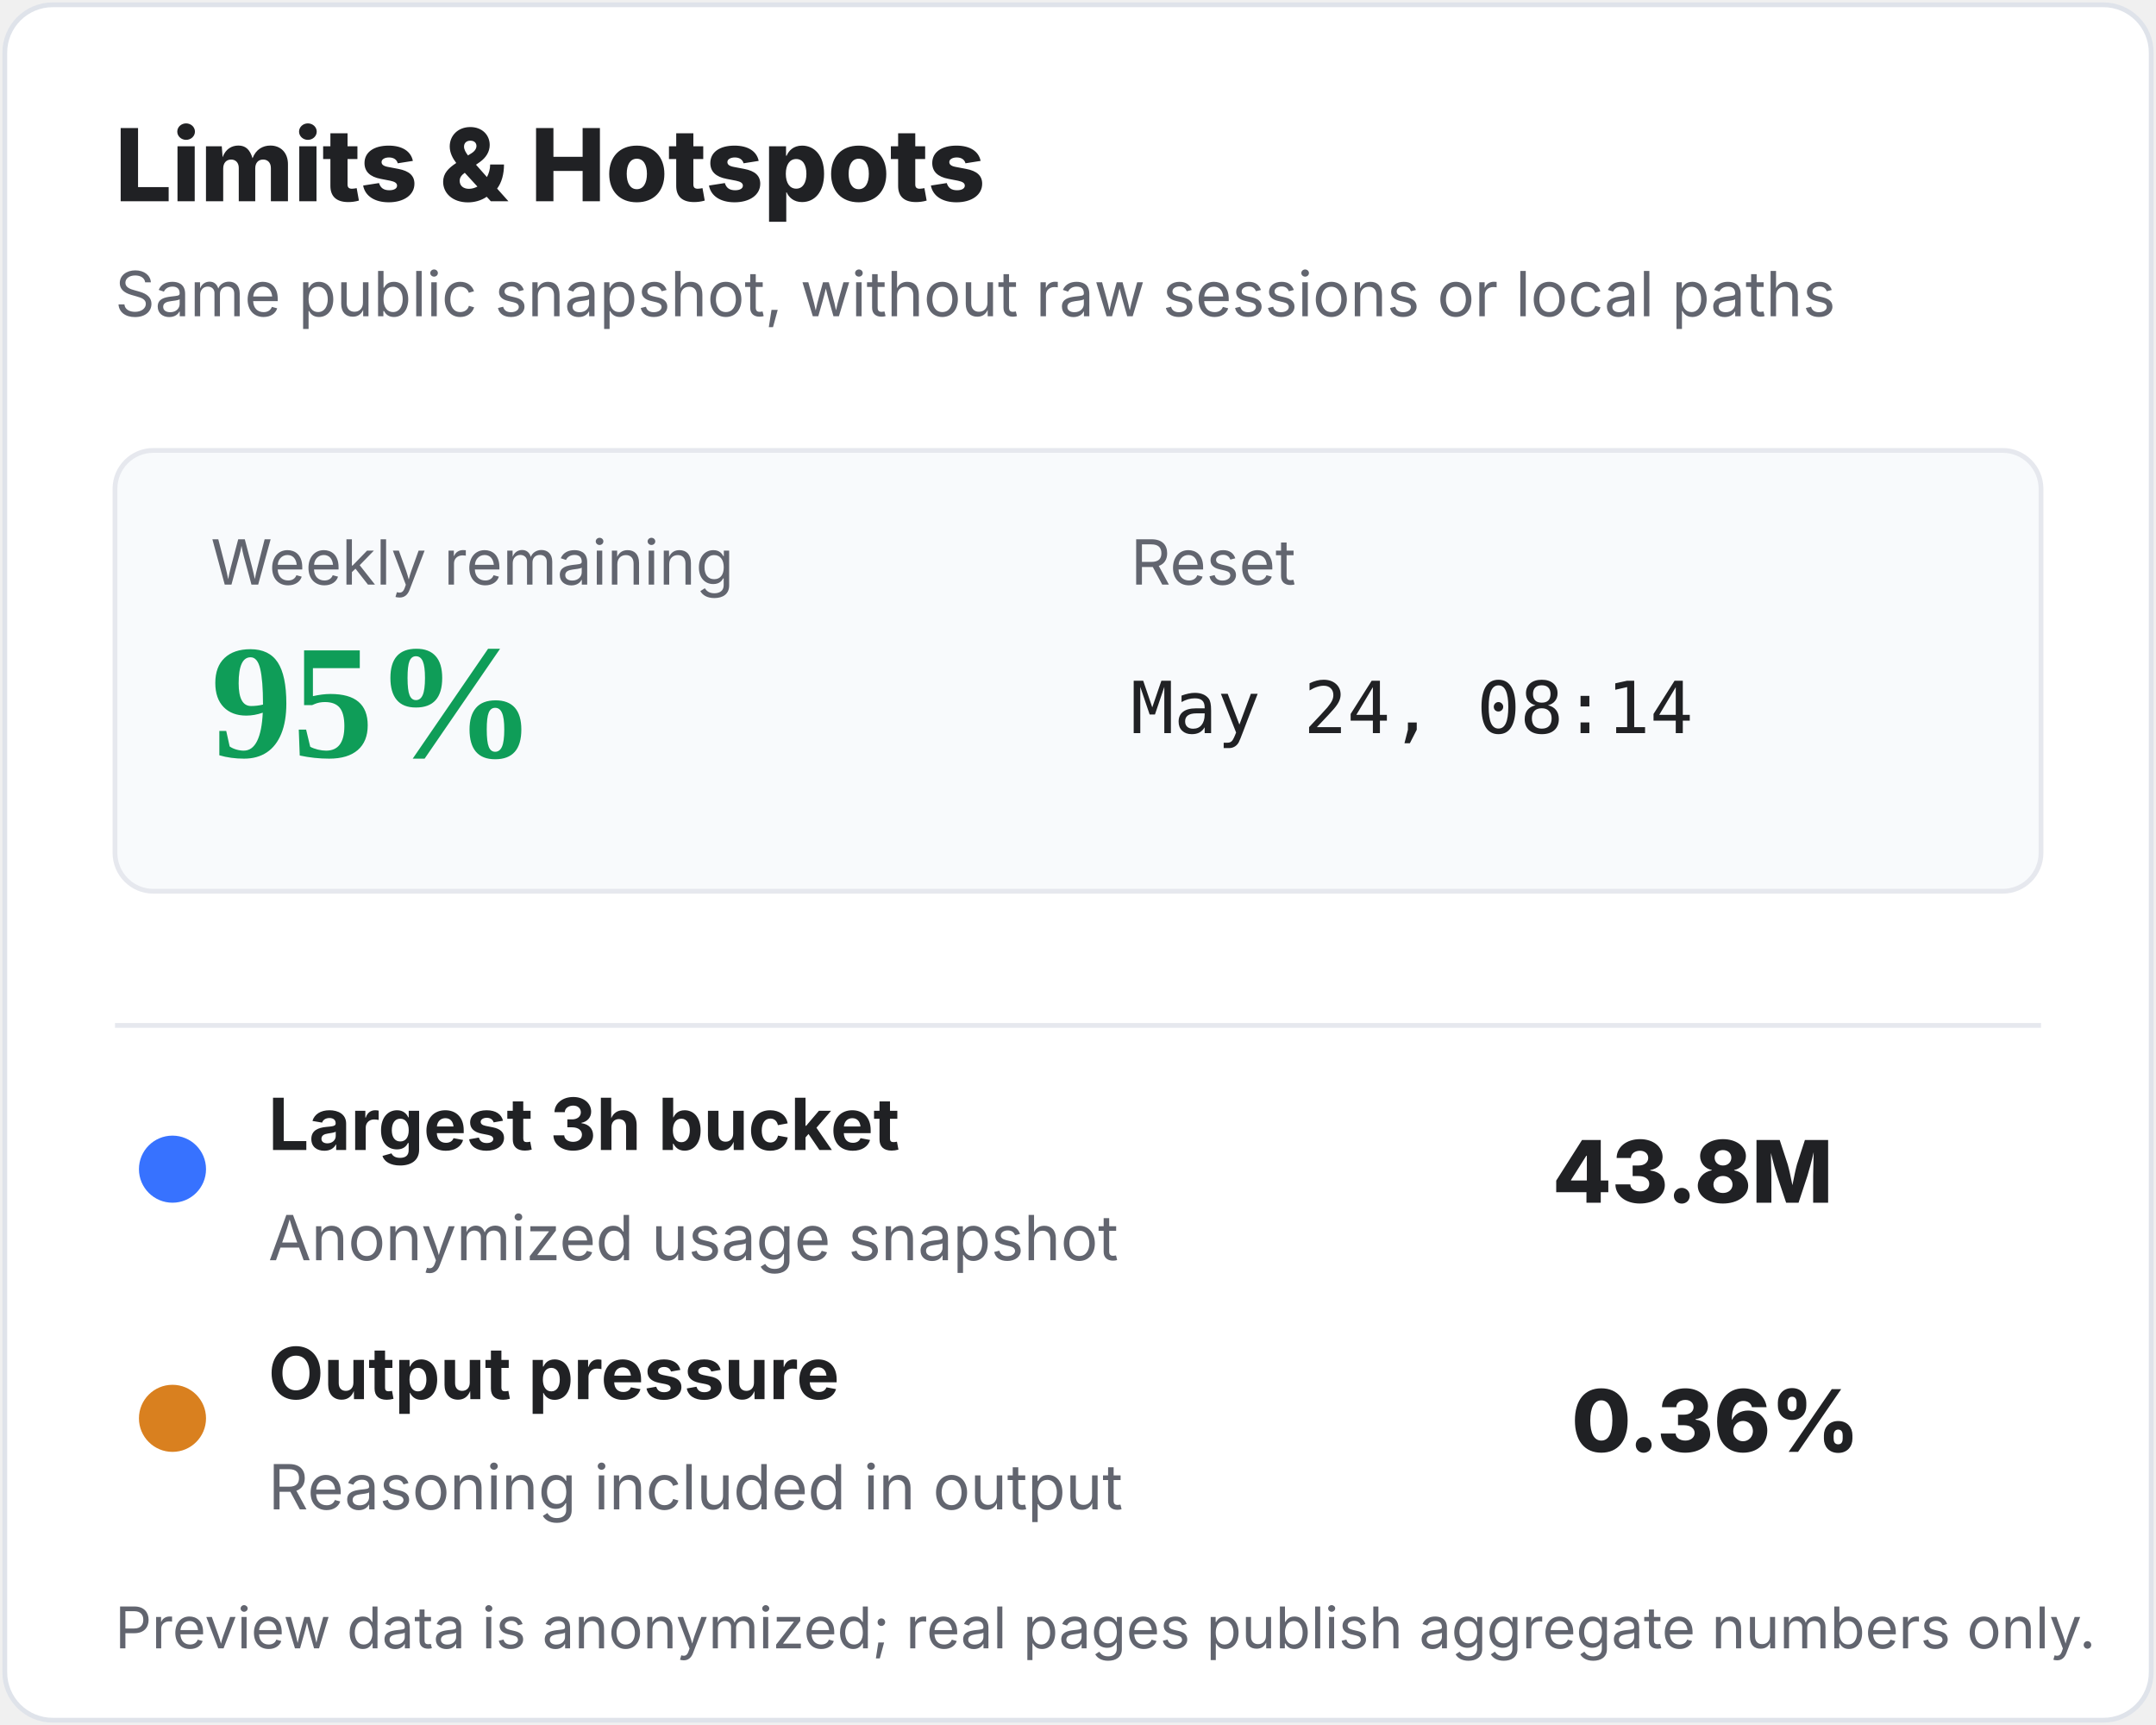
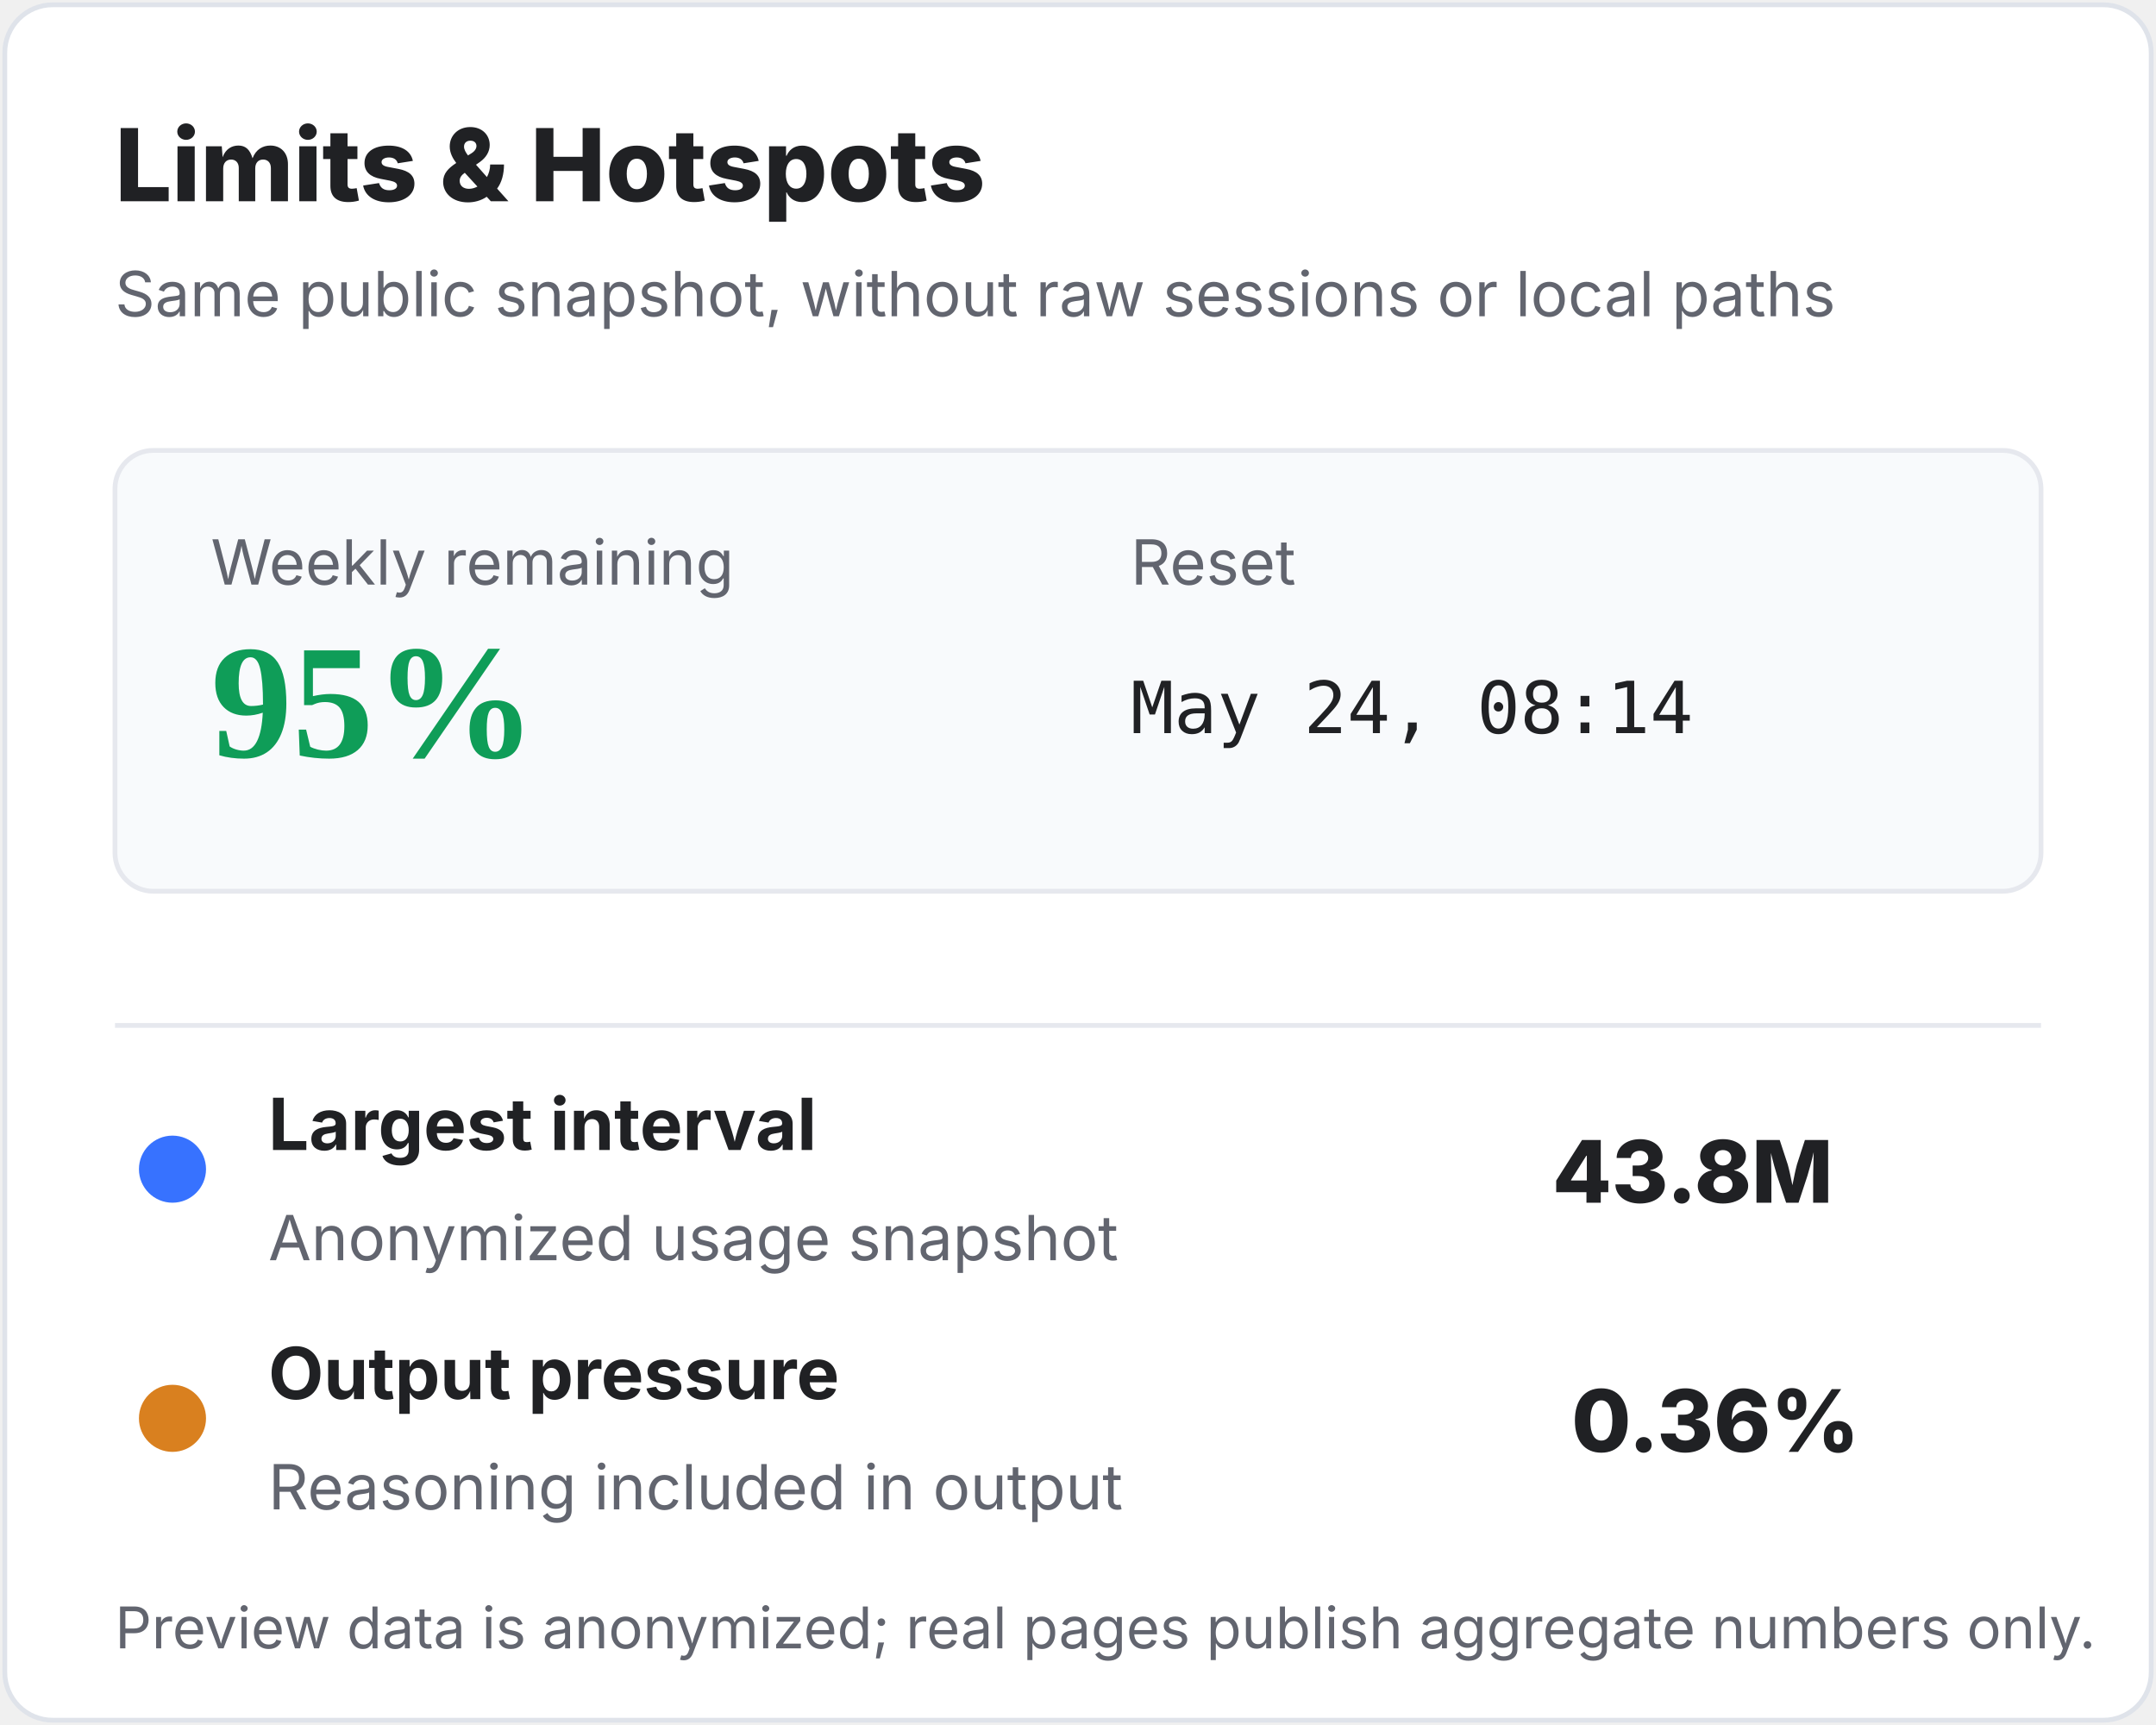
<svg xmlns="http://www.w3.org/2000/svg" width="450" height="360" viewBox="0 0 450 360" role="img" aria-labelledby="title desc">
  <defs>
    <style>
      .panel { fill: #ffffff; stroke: #dfe3ea; stroke-width: 1; }
      .subpanel { fill: #f8fafc; stroke: #e6e8ee; stroke-width: 1; }
      .ink { fill: #202124; font-family: -apple-system, BlinkMacSystemFont, "Segoe UI", sans-serif; }
      .muted { fill: #62656f; font-family: -apple-system, BlinkMacSystemFont, "Segoe UI", sans-serif; }
      .mono { fill: #202124; font-family: ui-monospace, SFMono-Regular, Menlo, Consolas, monospace; }
      .blue { fill: #3772ff; }
      .green { fill: #0f9d58; }
      .amber { fill: #d9801f; }
      .line { stroke: #e6e8ee; stroke-width: 1; }
    </style>
  </defs>
  <rect class="panel" x="1" y="1" width="448" height="358" rx="10" />
  <text class="ink" x="24" y="42" font-size="21" font-weight="760">Limits &amp; Hotspots</text>
  <text class="muted" x="24" y="66" font-size="13">Same public snapshot, without raw sessions or local paths</text>
  <rect class="subpanel" x="24" y="94" width="402" height="92" rx="8" />
  <text class="muted" x="44" y="122" font-size="13">Weekly remaining</text>
  <text class="green" x="44" y="158" font-size="34" font-weight="780">95%</text>
  <text class="muted" x="236" y="122" font-size="13">Reset</text>
  <text class="mono" x="236" y="153" font-size="15">May 24, 08:14</text>
  <line class="line" x1="24" y1="214" x2="426" y2="214" />
  <circle class="blue" cx="36" cy="244" r="7" />
-   <text class="ink" x="56" y="240" font-size="15" font-weight="700">Largest 3h bucket</text>
+   <text class="ink" x="56" y="240" font-size="15" font-weight="700">Largest interval</text>
  <text class="muted" x="56" y="263" font-size="13">Anonymized usage snapshot</text>
  <text class="ink" x="324" y="251" font-size="18" font-weight="760">43.8M</text>
  <circle class="amber" cx="36" cy="296" r="7" />
  <text class="ink" x="56" y="292" font-size="15" font-weight="700">Output pressure</text>
  <text class="muted" x="56" y="315" font-size="13">Reasoning included in output</text>
  <text class="ink" x="328" y="303" font-size="18" font-weight="760">0.36%</text>
  <text class="muted" x="24" y="344" font-size="12">Preview data is anonymized; real pages publish aggregate numbers only.</text>
</svg>
